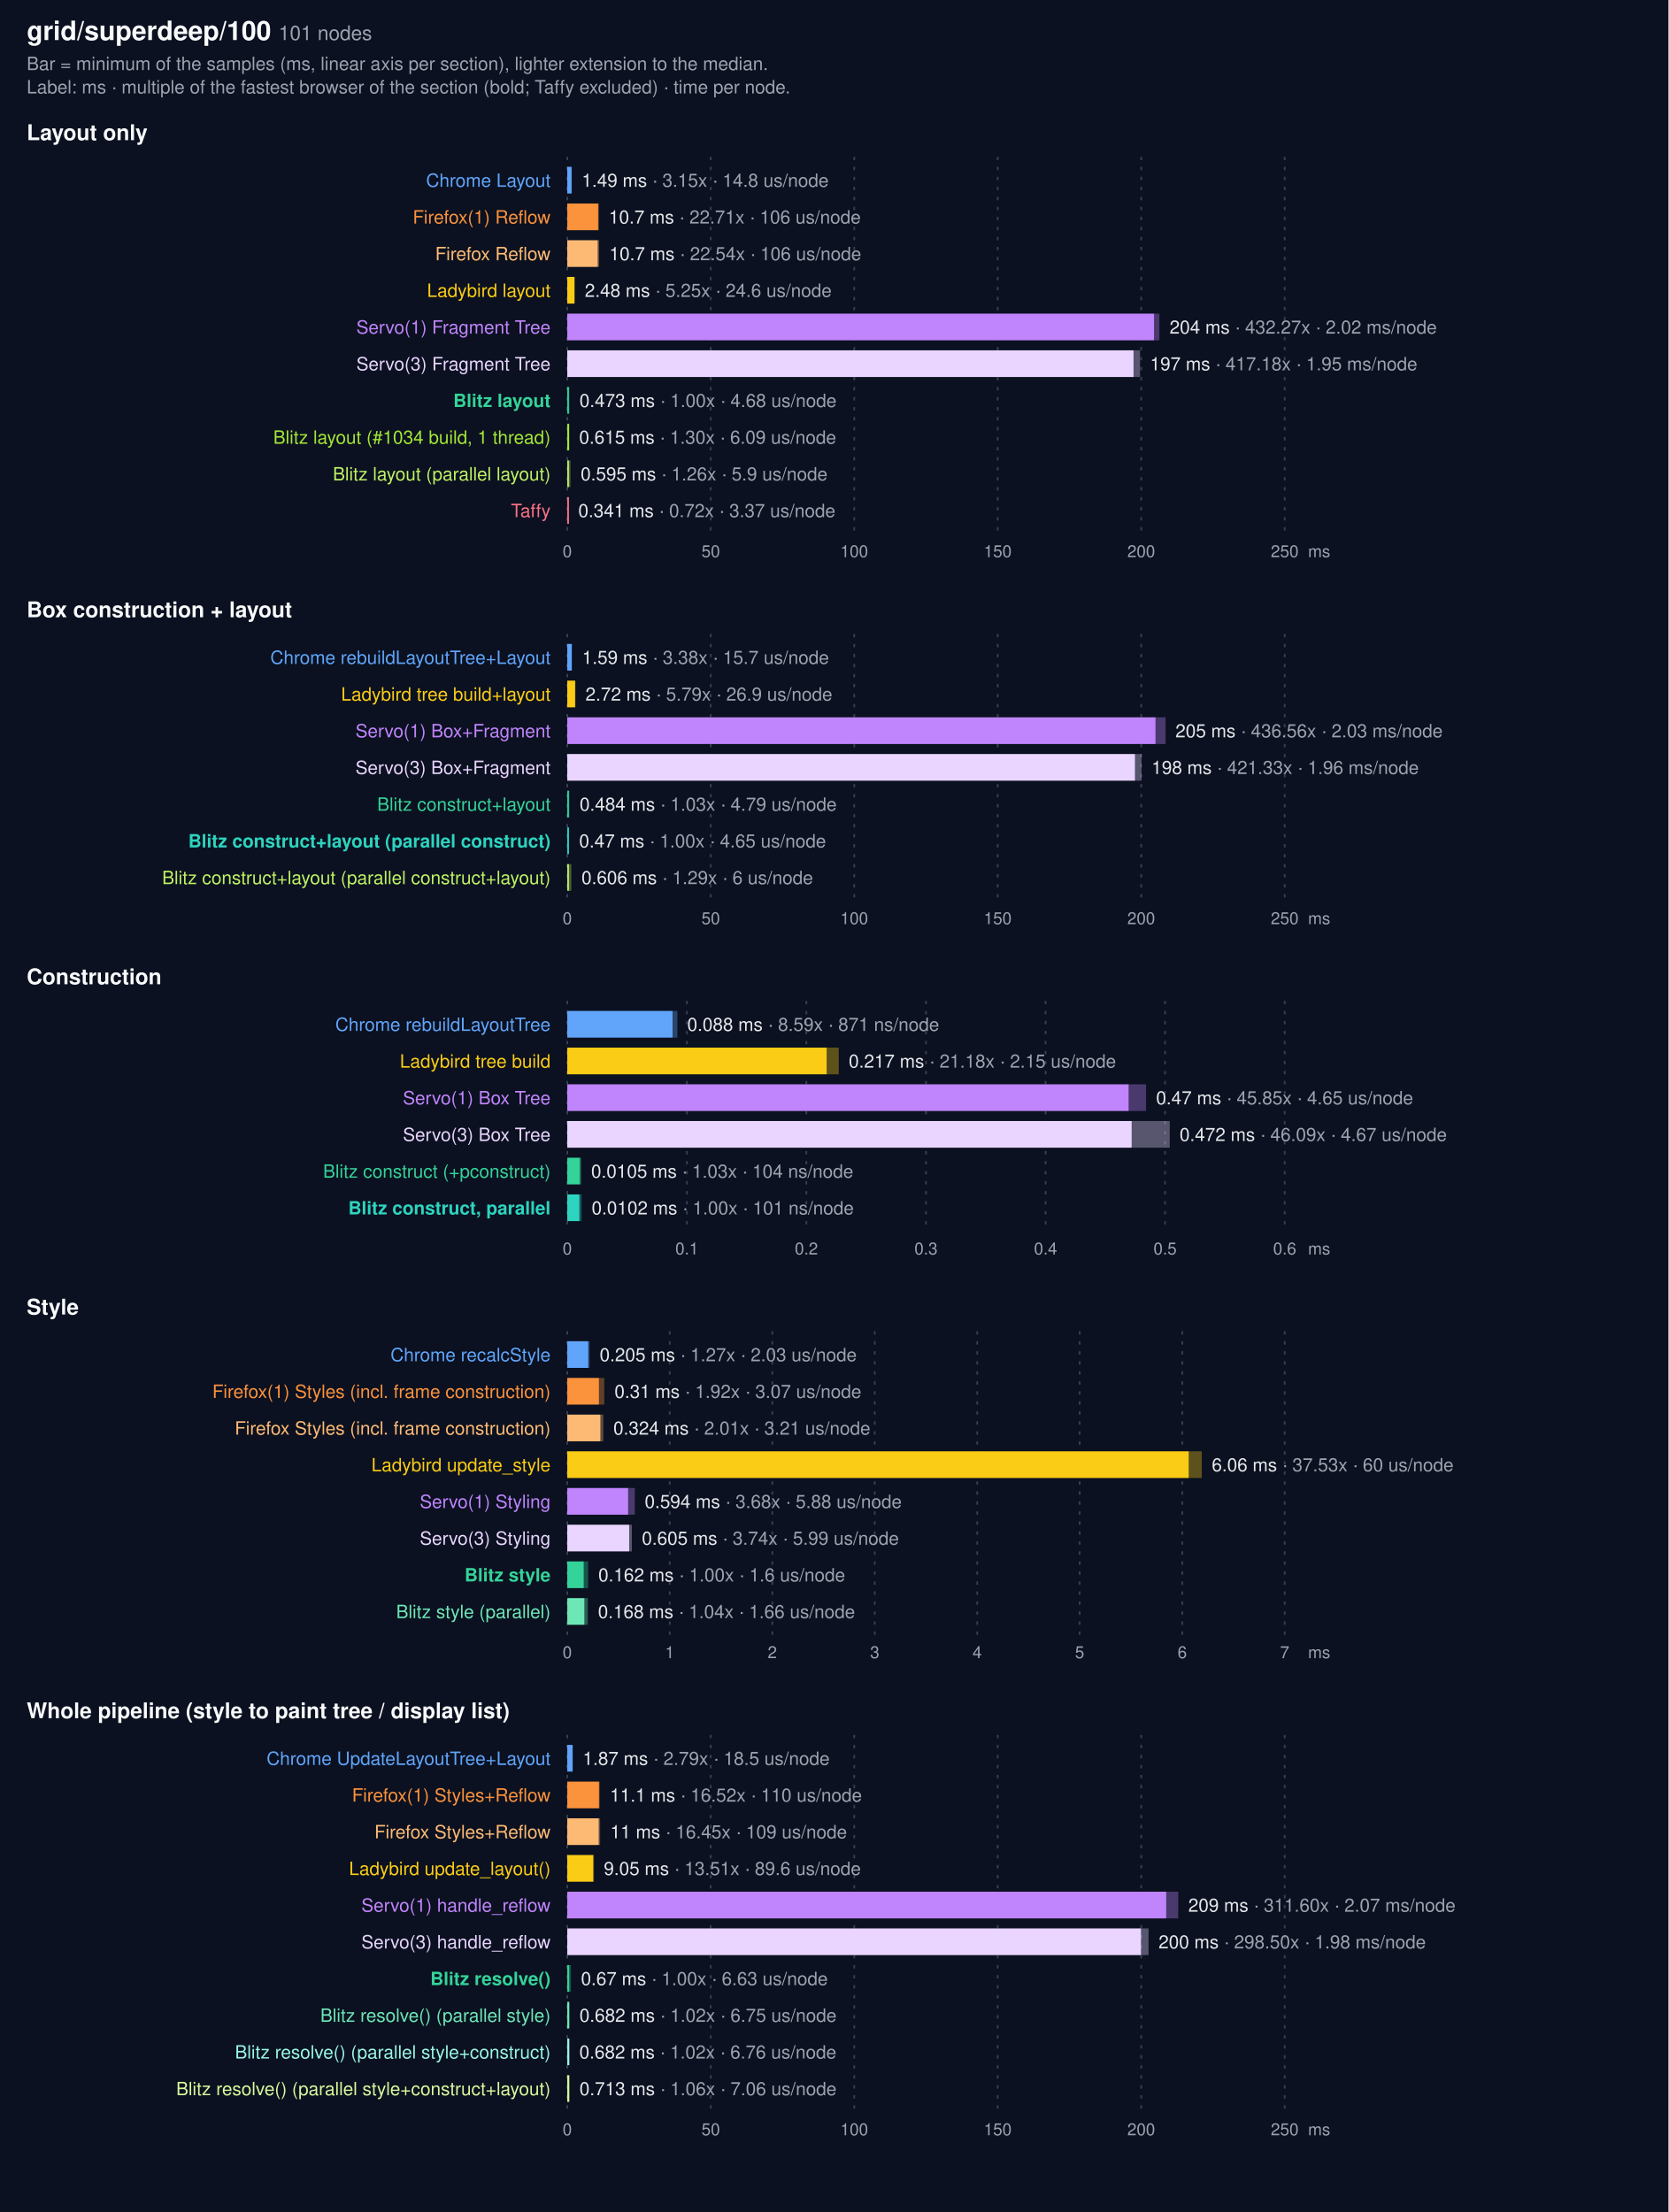
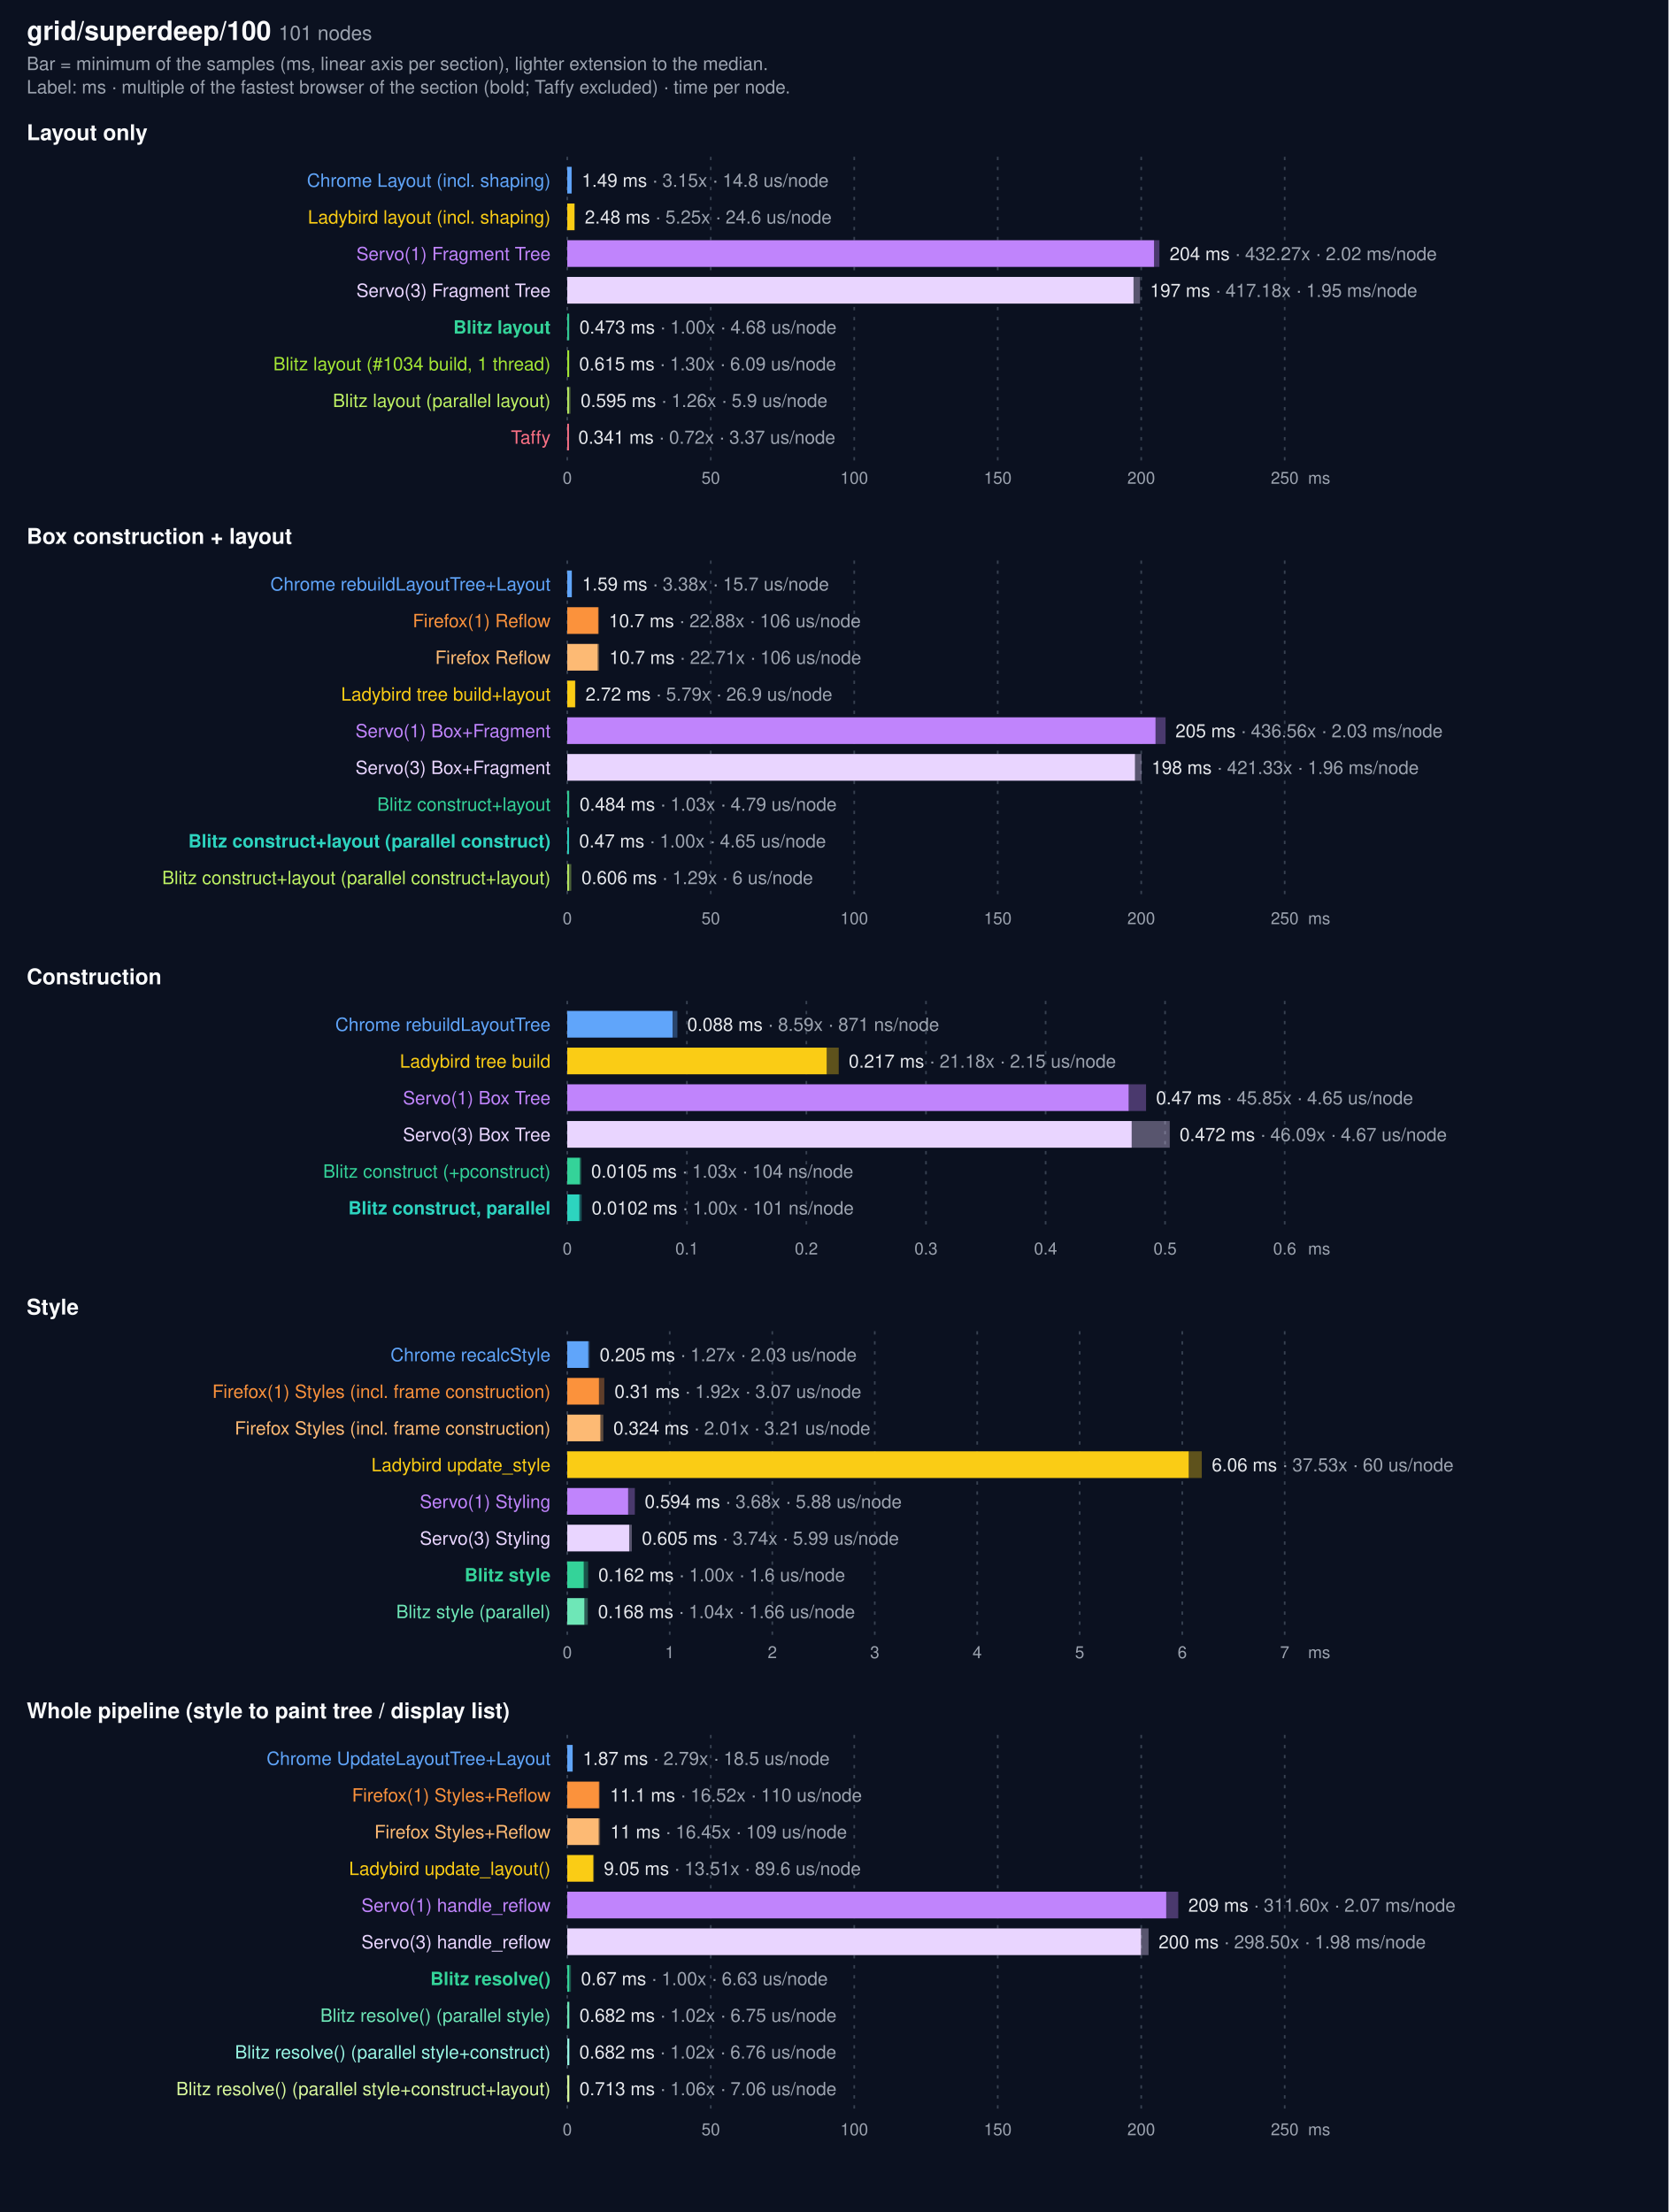
<svg xmlns="http://www.w3.org/2000/svg" width="1000" height="1326" viewBox="0 0 1000 1326" font-family="system-ui, -apple-system, Segoe UI, Helvetica, Arial, sans-serif">
  <rect width="1000" height="1326" fill="#0b1120" />
  <text x="16" y="24" fill="#f9fafb" font-size="16" font-weight="600">grid/superdeep/100 <tspan fill="#9ca3af" font-size="12" font-weight="400">101 nodes</tspan>
  </text>
  <text x="16" y="42" fill="#9ca3af" font-size="11">Bar = minimum of the samples (ms, linear axis per section), lighter extension to the median.</text>
  <text x="16" y="56" fill="#9ca3af" font-size="11">Label: ms · multiple of the fastest browser of the section (bold; Taffy excluded) · time per node.</text>
  <text x="16" y="84" fill="#f9fafb" font-size="13" font-weight="600">Layout only</text>
-   <line x1="340.0" x2="340.0" y1="94" y2="320" stroke="#374151" stroke-dasharray="2 4" />
-   <text x="340.0" y="334" fill="#9ca3af" font-size="10" text-anchor="middle">0</text>
-   <line x1="426.0" x2="426.0" y1="94" y2="320" stroke="#374151" stroke-dasharray="2 4" />
-   <text x="426.0" y="334" fill="#9ca3af" font-size="10" text-anchor="middle">50</text>
-   <line x1="512.0" x2="512.0" y1="94" y2="320" stroke="#374151" stroke-dasharray="2 4" />
-   <text x="512.0" y="334" fill="#9ca3af" font-size="10" text-anchor="middle">100</text>
-   <line x1="598.0" x2="598.0" y1="94" y2="320" stroke="#374151" stroke-dasharray="2 4" />
-   <text x="598.0" y="334" fill="#9ca3af" font-size="10" text-anchor="middle">150</text>
-   <line x1="684.0" x2="684.0" y1="94" y2="320" stroke="#374151" stroke-dasharray="2 4" />
-   <text x="684.0" y="334" fill="#9ca3af" font-size="10" text-anchor="middle">200</text>
-   <line x1="770.0" x2="770.0" y1="94" y2="320" stroke="#374151" stroke-dasharray="2 4" />
-   <text x="770.0" y="334" fill="#9ca3af" font-size="10" text-anchor="middle">250</text>
-   <text x="784" y="334" fill="#9ca3af" font-size="10">ms</text>
-   <text x="330" y="112" fill="#60a5fa" font-size="11" text-anchor="end">Chrome Layout</text>
+   <line x1="340.0" x2="340.0" y1="94" y2="276" stroke="#374151" stroke-dasharray="2 4" />
+   <text x="340.0" y="290" fill="#9ca3af" font-size="10" text-anchor="middle">0</text>
+   <line x1="426.0" x2="426.0" y1="94" y2="276" stroke="#374151" stroke-dasharray="2 4" />
+   <text x="426.0" y="290" fill="#9ca3af" font-size="10" text-anchor="middle">50</text>
+   <line x1="512.0" x2="512.0" y1="94" y2="276" stroke="#374151" stroke-dasharray="2 4" />
+   <text x="512.0" y="290" fill="#9ca3af" font-size="10" text-anchor="middle">100</text>
+   <line x1="598.0" x2="598.0" y1="94" y2="276" stroke="#374151" stroke-dasharray="2 4" />
+   <text x="598.0" y="290" fill="#9ca3af" font-size="10" text-anchor="middle">150</text>
+   <line x1="684.0" x2="684.0" y1="94" y2="276" stroke="#374151" stroke-dasharray="2 4" />
+   <text x="684.0" y="290" fill="#9ca3af" font-size="10" text-anchor="middle">200</text>
+   <line x1="770.0" x2="770.0" y1="94" y2="276" stroke="#374151" stroke-dasharray="2 4" />
+   <text x="770.0" y="290" fill="#9ca3af" font-size="10" text-anchor="middle">250</text>
+   <text x="784" y="290" fill="#9ca3af" font-size="10">ms</text>
+   <text x="330" y="112" fill="#60a5fa" font-size="11" text-anchor="end">Chrome Layout (incl. shaping)</text>
  <rect x="340" y="100" width="2.6" height="16" fill="#60a5fa" />
  <rect x="342.6" y="100" width="0.1" height="16" fill="#60a5fa" opacity="0.35" />
  <text x="348.7" y="112" fill="#e5e7eb" font-size="11">1.49 ms <tspan fill="#9ca3af">· 3.15x · 14.8 us/node</tspan>
  </text>
-   <text x="330" y="134" fill="#fb923c" font-size="11" text-anchor="end">Firefox(1) Reflow</text>
-   <rect x="340" y="122" width="18.5" height="16" fill="#fb923c" />
-   <rect x="358.5" y="122" width="0.5" height="16" fill="#fb923c" opacity="0.35" />
-   <text x="364.9" y="134" fill="#e5e7eb" font-size="11">10.7 ms <tspan fill="#9ca3af">· 22.71x · 106 us/node</tspan>
-   </text>
-   <text x="330" y="156" fill="#fdba74" font-size="11" text-anchor="end">Firefox Reflow</text>
-   <rect x="340" y="144" width="18.3" height="16" fill="#fdba74" />
-   <rect x="358.3" y="144" width="0.8" height="16" fill="#fdba74" opacity="0.35" />
-   <text x="365.2" y="156" fill="#e5e7eb" font-size="11">10.7 ms <tspan fill="#9ca3af">· 22.54x · 106 us/node</tspan>
-   </text>
-   <text x="330" y="178" fill="#facc15" font-size="11" text-anchor="end">Ladybird layout</text>
-   <rect x="340" y="166" width="4.3" height="16" fill="#facc15" />
-   <rect x="344.3" y="166" width="0.2" height="16" fill="#facc15" opacity="0.35" />
-   <text x="350.5" y="178" fill="#e5e7eb" font-size="11">2.48 ms <tspan fill="#9ca3af">· 5.25x · 24.6 us/node</tspan>
-   </text>
-   <text x="330" y="200" fill="#c084fc" font-size="11" text-anchor="end">Servo(1) Fragment Tree</text>
-   <rect x="340" y="188" width="351.7" height="16" fill="#c084fc" />
-   <rect x="691.7" y="188" width="3.2" height="16" fill="#c084fc" opacity="0.35" />
-   <text x="701.0" y="200" fill="#e5e7eb" font-size="11">204 ms <tspan fill="#9ca3af">· 432.27x · 2.02 ms/node</tspan>
-   </text>
-   <text x="330" y="222" fill="#e9d5ff" font-size="11" text-anchor="end">Servo(3) Fragment Tree</text>
-   <rect x="340" y="210" width="339.4" height="16" fill="#e9d5ff" />
-   <rect x="679.4" y="210" width="3.9" height="16" fill="#e9d5ff" opacity="0.35" />
-   <text x="689.3" y="222" fill="#e5e7eb" font-size="11">197 ms <tspan fill="#9ca3af">· 417.18x · 1.95 ms/node</tspan>
-   </text>
-   <text x="330" y="244" fill="#34d399" font-size="11" text-anchor="end" font-weight="700">Blitz layout</text>
-   <rect x="340" y="232" width="1.0" height="16" fill="#34d399" />
-   <rect x="340.8" y="232" width="0.5" height="16" fill="#34d399" opacity="0.35" />
-   <text x="347.3" y="244" fill="#e5e7eb" font-size="11">0.473 ms <tspan fill="#9ca3af">· 1.00x · 4.68 us/node</tspan>
-   </text>
-   <text x="330" y="266" fill="#a3e635" font-size="11" text-anchor="end">Blitz layout (#1034 build, 1 thread)</text>
-   <rect x="340" y="254" width="1.1" height="16" fill="#a3e635" />
-   <rect x="341.1" y="254" width="0.1" height="16" fill="#a3e635" opacity="0.35" />
-   <text x="347.1" y="266" fill="#e5e7eb" font-size="11">0.615 ms <tspan fill="#9ca3af">· 1.30x · 6.09 us/node</tspan>
-   </text>
-   <text x="330" y="288" fill="#bef264" font-size="11" text-anchor="end">Blitz layout (parallel layout)</text>
-   <rect x="340" y="276" width="1.0" height="16" fill="#bef264" />
-   <rect x="341.0" y="276" width="0.9" height="16" fill="#bef264" opacity="0.35" />
-   <text x="348.0" y="288" fill="#e5e7eb" font-size="11">0.595 ms <tspan fill="#9ca3af">· 1.26x · 5.9 us/node</tspan>
-   </text>
-   <text x="330" y="310" fill="#fb7185" font-size="11" text-anchor="end">Taffy</text>
-   <rect x="340" y="298" width="1.0" height="16" fill="#fb7185" />
-   <rect x="340.6" y="298" width="0.0" height="16" fill="#fb7185" opacity="0.35" />
-   <text x="346.6" y="310" fill="#e5e7eb" font-size="11">0.341 ms <tspan fill="#9ca3af">· 0.72x · 3.37 us/node</tspan>
-   </text>
-   <text x="16" y="370" fill="#f9fafb" font-size="13" font-weight="600">Box construction + layout</text>
-   <line x1="340.0" x2="340.0" y1="380" y2="540" stroke="#374151" stroke-dasharray="2 4" />
+   <text x="330" y="134" fill="#facc15" font-size="11" text-anchor="end">Ladybird layout (incl. shaping)</text>
+   <rect x="340" y="122" width="4.3" height="16" fill="#facc15" />
+   <rect x="344.3" y="122" width="0.2" height="16" fill="#facc15" opacity="0.35" />
+   <text x="350.5" y="134" fill="#e5e7eb" font-size="11">2.48 ms <tspan fill="#9ca3af">· 5.25x · 24.6 us/node</tspan>
+   </text>
+   <text x="330" y="156" fill="#c084fc" font-size="11" text-anchor="end">Servo(1) Fragment Tree</text>
+   <rect x="340" y="144" width="351.7" height="16" fill="#c084fc" />
+   <rect x="691.7" y="144" width="3.2" height="16" fill="#c084fc" opacity="0.35" />
+   <text x="701.0" y="156" fill="#e5e7eb" font-size="11">204 ms <tspan fill="#9ca3af">· 432.27x · 2.02 ms/node</tspan>
+   </text>
+   <text x="330" y="178" fill="#e9d5ff" font-size="11" text-anchor="end">Servo(3) Fragment Tree</text>
+   <rect x="340" y="166" width="339.4" height="16" fill="#e9d5ff" />
+   <rect x="679.4" y="166" width="3.9" height="16" fill="#e9d5ff" opacity="0.35" />
+   <text x="689.3" y="178" fill="#e5e7eb" font-size="11">197 ms <tspan fill="#9ca3af">· 417.18x · 1.95 ms/node</tspan>
+   </text>
+   <text x="330" y="200" fill="#34d399" font-size="11" text-anchor="end" font-weight="700">Blitz layout</text>
+   <rect x="340" y="188" width="1.0" height="16" fill="#34d399" />
+   <rect x="340.8" y="188" width="0.5" height="16" fill="#34d399" opacity="0.35" />
+   <text x="347.3" y="200" fill="#e5e7eb" font-size="11">0.473 ms <tspan fill="#9ca3af">· 1.00x · 4.68 us/node</tspan>
+   </text>
+   <text x="330" y="222" fill="#a3e635" font-size="11" text-anchor="end">Blitz layout (#1034 build, 1 thread)</text>
+   <rect x="340" y="210" width="1.1" height="16" fill="#a3e635" />
+   <rect x="341.1" y="210" width="0.1" height="16" fill="#a3e635" opacity="0.35" />
+   <text x="347.1" y="222" fill="#e5e7eb" font-size="11">0.615 ms <tspan fill="#9ca3af">· 1.30x · 6.09 us/node</tspan>
+   </text>
+   <text x="330" y="244" fill="#bef264" font-size="11" text-anchor="end">Blitz layout (parallel layout)</text>
+   <rect x="340" y="232" width="1.0" height="16" fill="#bef264" />
+   <rect x="341.0" y="232" width="0.9" height="16" fill="#bef264" opacity="0.35" />
+   <text x="348.0" y="244" fill="#e5e7eb" font-size="11">0.595 ms <tspan fill="#9ca3af">· 1.26x · 5.9 us/node</tspan>
+   </text>
+   <text x="330" y="266" fill="#fb7185" font-size="11" text-anchor="end">Taffy</text>
+   <rect x="340" y="254" width="1.0" height="16" fill="#fb7185" />
+   <rect x="340.6" y="254" width="0.0" height="16" fill="#fb7185" opacity="0.35" />
+   <text x="346.6" y="266" fill="#e5e7eb" font-size="11">0.341 ms <tspan fill="#9ca3af">· 0.72x · 3.37 us/node</tspan>
+   </text>
+   <text x="16" y="326" fill="#f9fafb" font-size="13" font-weight="600">Box construction + layout</text>
+   <line x1="340.0" x2="340.0" y1="336" y2="540" stroke="#374151" stroke-dasharray="2 4" />
  <text x="340.0" y="554" fill="#9ca3af" font-size="10" text-anchor="middle">0</text>
-   <line x1="426.0" x2="426.0" y1="380" y2="540" stroke="#374151" stroke-dasharray="2 4" />
+   <line x1="426.0" x2="426.0" y1="336" y2="540" stroke="#374151" stroke-dasharray="2 4" />
  <text x="426.0" y="554" fill="#9ca3af" font-size="10" text-anchor="middle">50</text>
-   <line x1="512.0" x2="512.0" y1="380" y2="540" stroke="#374151" stroke-dasharray="2 4" />
+   <line x1="512.0" x2="512.0" y1="336" y2="540" stroke="#374151" stroke-dasharray="2 4" />
  <text x="512.0" y="554" fill="#9ca3af" font-size="10" text-anchor="middle">100</text>
-   <line x1="598.0" x2="598.0" y1="380" y2="540" stroke="#374151" stroke-dasharray="2 4" />
+   <line x1="598.0" x2="598.0" y1="336" y2="540" stroke="#374151" stroke-dasharray="2 4" />
  <text x="598.0" y="554" fill="#9ca3af" font-size="10" text-anchor="middle">150</text>
-   <line x1="684.0" x2="684.0" y1="380" y2="540" stroke="#374151" stroke-dasharray="2 4" />
+   <line x1="684.0" x2="684.0" y1="336" y2="540" stroke="#374151" stroke-dasharray="2 4" />
  <text x="684.0" y="554" fill="#9ca3af" font-size="10" text-anchor="middle">200</text>
-   <line x1="770.0" x2="770.0" y1="380" y2="540" stroke="#374151" stroke-dasharray="2 4" />
+   <line x1="770.0" x2="770.0" y1="336" y2="540" stroke="#374151" stroke-dasharray="2 4" />
  <text x="770.0" y="554" fill="#9ca3af" font-size="10" text-anchor="middle">250</text>
  <text x="784" y="554" fill="#9ca3af" font-size="10">ms</text>
-   <text x="330" y="398" fill="#60a5fa" font-size="11" text-anchor="end">Chrome rebuildLayoutTree+Layout</text>
-   <rect x="340" y="386" width="2.7" height="16" fill="#60a5fa" />
-   <rect x="342.7" y="386" width="0.1" height="16" fill="#60a5fa" opacity="0.35" />
-   <text x="348.9" y="398" fill="#e5e7eb" font-size="11">1.59 ms <tspan fill="#9ca3af">· 3.38x · 15.7 us/node</tspan>
+   <text x="330" y="354" fill="#60a5fa" font-size="11" text-anchor="end">Chrome rebuildLayoutTree+Layout</text>
+   <rect x="340" y="342" width="2.7" height="16" fill="#60a5fa" />
+   <rect x="342.7" y="342" width="0.1" height="16" fill="#60a5fa" opacity="0.35" />
+   <text x="348.9" y="354" fill="#e5e7eb" font-size="11">1.59 ms <tspan fill="#9ca3af">· 3.38x · 15.7 us/node</tspan>
+   </text>
+   <text x="330" y="376" fill="#fb923c" font-size="11" text-anchor="end">Firefox(1) Reflow</text>
+   <rect x="340" y="364" width="18.5" height="16" fill="#fb923c" />
+   <rect x="358.5" y="364" width="0.5" height="16" fill="#fb923c" opacity="0.35" />
+   <text x="364.9" y="376" fill="#e5e7eb" font-size="11">10.7 ms <tspan fill="#9ca3af">· 22.88x · 106 us/node</tspan>
+   </text>
+   <text x="330" y="398" fill="#fdba74" font-size="11" text-anchor="end">Firefox Reflow</text>
+   <rect x="340" y="386" width="18.3" height="16" fill="#fdba74" />
+   <rect x="358.3" y="386" width="0.8" height="16" fill="#fdba74" opacity="0.35" />
+   <text x="365.2" y="398" fill="#e5e7eb" font-size="11">10.7 ms <tspan fill="#9ca3af">· 22.71x · 106 us/node</tspan>
  </text>
  <text x="330" y="420" fill="#facc15" font-size="11" text-anchor="end">Ladybird tree build+layout</text>
  <rect x="340" y="408" width="4.7" height="16" fill="#facc15" />
  <rect x="344.7" y="408" width="0.2" height="16" fill="#facc15" opacity="0.35" />
  <text x="350.9" y="420" fill="#e5e7eb" font-size="11">2.72 ms <tspan fill="#9ca3af">· 5.79x · 26.9 us/node</tspan>
  </text>
  <text x="330" y="442" fill="#c084fc" font-size="11" text-anchor="end">Servo(1) Box+Fragment</text>
  <rect x="340" y="430" width="352.6" height="16" fill="#c084fc" />
  <rect x="692.6" y="430" width="6.0" height="16" fill="#c084fc" opacity="0.35" />
  <text x="704.5" y="442" fill="#e5e7eb" font-size="11">205 ms <tspan fill="#9ca3af">· 436.56x · 2.03 ms/node</tspan>
  </text>
  <text x="330" y="464" fill="#e9d5ff" font-size="11" text-anchor="end">Servo(3) Box+Fragment</text>
  <rect x="340" y="452" width="340.3" height="16" fill="#e9d5ff" />
  <rect x="680.3" y="452" width="3.9" height="16" fill="#e9d5ff" opacity="0.35" />
  <text x="690.2" y="464" fill="#e5e7eb" font-size="11">198 ms <tspan fill="#9ca3af">· 421.33x · 1.96 ms/node</tspan>
  </text>
  <text x="330" y="486" fill="#34d399" font-size="11" text-anchor="end">Blitz construct+layout</text>
  <rect x="340" y="474" width="1.0" height="16" fill="#34d399" />
  <rect x="340.8" y="474" width="0.5" height="16" fill="#34d399" opacity="0.35" />
  <text x="347.4" y="486" fill="#e5e7eb" font-size="11">0.484 ms <tspan fill="#9ca3af">· 1.03x · 4.79 us/node</tspan>
  </text>
  <text x="330" y="508" fill="#2dd4bf" font-size="11" text-anchor="end" font-weight="700">Blitz construct+layout (parallel construct)</text>
  <rect x="340" y="496" width="1.0" height="16" fill="#2dd4bf" />
  <rect x="340.8" y="496" width="0.3" height="16" fill="#2dd4bf" opacity="0.35" />
  <text x="347.1" y="508" fill="#e5e7eb" font-size="11">0.47 ms <tspan fill="#9ca3af">· 1.00x · 4.65 us/node</tspan>
  </text>
  <text x="330" y="530" fill="#bef264" font-size="11" text-anchor="end">Blitz construct+layout (parallel construct+layout)</text>
  <rect x="340" y="518" width="1.0" height="16" fill="#bef264" />
  <rect x="341.0" y="518" width="1.4" height="16" fill="#bef264" opacity="0.35" />
  <text x="348.5" y="530" fill="#e5e7eb" font-size="11">0.606 ms <tspan fill="#9ca3af">· 1.29x · 6 us/node</tspan>
  </text>
  <text x="16" y="590" fill="#f9fafb" font-size="13" font-weight="600">Construction</text>
  <line x1="340.0" x2="340.0" y1="600" y2="738" stroke="#374151" stroke-dasharray="2 4" />
  <text x="340.0" y="752" fill="#9ca3af" font-size="10" text-anchor="middle">0</text>
  <line x1="411.7" x2="411.7" y1="600" y2="738" stroke="#374151" stroke-dasharray="2 4" />
  <text x="411.7" y="752" fill="#9ca3af" font-size="10" text-anchor="middle">0.1</text>
  <line x1="483.3" x2="483.3" y1="600" y2="738" stroke="#374151" stroke-dasharray="2 4" />
  <text x="483.3" y="752" fill="#9ca3af" font-size="10" text-anchor="middle">0.2</text>
  <line x1="555.0" x2="555.0" y1="600" y2="738" stroke="#374151" stroke-dasharray="2 4" />
  <text x="555.0" y="752" fill="#9ca3af" font-size="10" text-anchor="middle">0.3</text>
  <line x1="626.7" x2="626.7" y1="600" y2="738" stroke="#374151" stroke-dasharray="2 4" />
  <text x="626.7" y="752" fill="#9ca3af" font-size="10" text-anchor="middle">0.4</text>
  <line x1="698.3" x2="698.3" y1="600" y2="738" stroke="#374151" stroke-dasharray="2 4" />
  <text x="698.3" y="752" fill="#9ca3af" font-size="10" text-anchor="middle">0.5</text>
  <line x1="770.0" x2="770.0" y1="600" y2="738" stroke="#374151" stroke-dasharray="2 4" />
  <text x="770.0" y="752" fill="#9ca3af" font-size="10" text-anchor="middle">0.6</text>
  <text x="784" y="752" fill="#9ca3af" font-size="10">ms</text>
  <text x="330" y="618" fill="#60a5fa" font-size="11" text-anchor="end">Chrome rebuildLayoutTree</text>
  <rect x="340" y="606" width="63.1" height="16" fill="#60a5fa" />
  <rect x="403.1" y="606" width="2.9" height="16" fill="#60a5fa" opacity="0.35" />
  <text x="411.9" y="618" fill="#e5e7eb" font-size="11">0.088 ms <tspan fill="#9ca3af">· 8.59x · 871 ns/node</tspan>
  </text>
  <text x="330" y="640" fill="#facc15" font-size="11" text-anchor="end">Ladybird tree build</text>
  <rect x="340" y="628" width="155.5" height="16" fill="#facc15" />
  <rect x="495.5" y="628" width="7.2" height="16" fill="#facc15" opacity="0.35" />
  <text x="508.7" y="640" fill="#e5e7eb" font-size="11">0.217 ms <tspan fill="#9ca3af">· 21.18x · 2.15 us/node</tspan>
  </text>
  <text x="330" y="662" fill="#c084fc" font-size="11" text-anchor="end">Servo(1) Box Tree</text>
  <rect x="340" y="650" width="336.5" height="16" fill="#c084fc" />
  <rect x="676.5" y="650" width="10.4" height="16" fill="#c084fc" opacity="0.35" />
  <text x="692.9" y="662" fill="#e5e7eb" font-size="11">0.47 ms <tspan fill="#9ca3af">· 45.85x · 4.65 us/node</tspan>
  </text>
  <text x="330" y="684" fill="#e9d5ff" font-size="11" text-anchor="end">Servo(3) Box Tree</text>
  <rect x="340" y="672" width="338.3" height="16" fill="#e9d5ff" />
  <rect x="678.3" y="672" width="22.8" height="16" fill="#e9d5ff" opacity="0.35" />
  <text x="707.0" y="684" fill="#e5e7eb" font-size="11">0.472 ms <tspan fill="#9ca3af">· 46.09x · 4.67 us/node</tspan>
  </text>
  <text x="330" y="706" fill="#34d399" font-size="11" text-anchor="end">Blitz construct (+pconstruct)</text>
  <rect x="340" y="694" width="7.6" height="16" fill="#34d399" />
  <rect x="347.6" y="694" width="0.8" height="16" fill="#34d399" opacity="0.35" />
  <text x="354.3" y="706" fill="#e5e7eb" font-size="11">0.0105 ms <tspan fill="#9ca3af">· 1.03x · 104 ns/node</tspan>
  </text>
  <text x="330" y="728" fill="#2dd4bf" font-size="11" text-anchor="end" font-weight="700">Blitz construct, parallel</text>
  <rect x="340" y="716" width="7.3" height="16" fill="#2dd4bf" />
  <rect x="347.3" y="716" width="1.3" height="16" fill="#2dd4bf" opacity="0.35" />
  <text x="354.6" y="728" fill="#e5e7eb" font-size="11">0.0102 ms <tspan fill="#9ca3af">· 1.00x · 101 ns/node</tspan>
  </text>
  <text x="16" y="788" fill="#f9fafb" font-size="13" font-weight="600">Style</text>
  <line x1="340.0" x2="340.0" y1="798" y2="980" stroke="#374151" stroke-dasharray="2 4" />
  <text x="340.0" y="994" fill="#9ca3af" font-size="10" text-anchor="middle">0</text>
  <line x1="401.4" x2="401.4" y1="798" y2="980" stroke="#374151" stroke-dasharray="2 4" />
  <text x="401.4" y="994" fill="#9ca3af" font-size="10" text-anchor="middle">1</text>
  <line x1="462.9" x2="462.9" y1="798" y2="980" stroke="#374151" stroke-dasharray="2 4" />
  <text x="462.9" y="994" fill="#9ca3af" font-size="10" text-anchor="middle">2</text>
  <line x1="524.3" x2="524.3" y1="798" y2="980" stroke="#374151" stroke-dasharray="2 4" />
  <text x="524.3" y="994" fill="#9ca3af" font-size="10" text-anchor="middle">3</text>
  <line x1="585.7" x2="585.7" y1="798" y2="980" stroke="#374151" stroke-dasharray="2 4" />
  <text x="585.7" y="994" fill="#9ca3af" font-size="10" text-anchor="middle">4</text>
  <line x1="647.1" x2="647.1" y1="798" y2="980" stroke="#374151" stroke-dasharray="2 4" />
  <text x="647.1" y="994" fill="#9ca3af" font-size="10" text-anchor="middle">5</text>
  <line x1="708.6" x2="708.6" y1="798" y2="980" stroke="#374151" stroke-dasharray="2 4" />
  <text x="708.6" y="994" fill="#9ca3af" font-size="10" text-anchor="middle">6</text>
  <line x1="770.0" x2="770.0" y1="798" y2="980" stroke="#374151" stroke-dasharray="2 4" />
  <text x="770.0" y="994" fill="#9ca3af" font-size="10" text-anchor="middle">7</text>
  <text x="784" y="994" fill="#9ca3af" font-size="10">ms</text>
  <text x="330" y="816" fill="#60a5fa" font-size="11" text-anchor="end">Chrome recalcStyle</text>
  <rect x="340" y="804" width="12.6" height="16" fill="#60a5fa" />
  <rect x="352.6" y="804" width="0.8" height="16" fill="#60a5fa" opacity="0.35" />
  <text x="359.4" y="816" fill="#e5e7eb" font-size="11">0.205 ms <tspan fill="#9ca3af">· 1.27x · 2.03 us/node</tspan>
  </text>
  <text x="330" y="838" fill="#fb923c" font-size="11" text-anchor="end">Firefox(1) Styles (incl. frame construction)</text>
  <rect x="340" y="826" width="19.0" height="16" fill="#fb923c" />
  <rect x="359.0" y="826" width="3.2" height="16" fill="#fb923c" opacity="0.35" />
  <text x="368.3" y="838" fill="#e5e7eb" font-size="11">0.31 ms <tspan fill="#9ca3af">· 1.92x · 3.07 us/node</tspan>
  </text>
  <text x="330" y="860" fill="#fdba74" font-size="11" text-anchor="end">Firefox Styles (incl. frame construction)</text>
  <rect x="340" y="848" width="19.9" height="16" fill="#fdba74" />
  <rect x="359.9" y="848" width="1.7" height="16" fill="#fdba74" opacity="0.35" />
  <text x="367.6" y="860" fill="#e5e7eb" font-size="11">0.324 ms <tspan fill="#9ca3af">· 2.01x · 3.21 us/node</tspan>
  </text>
  <text x="330" y="882" fill="#facc15" font-size="11" text-anchor="end">Ladybird update_style</text>
  <rect x="340" y="870" width="372.5" height="16" fill="#facc15" />
  <rect x="712.5" y="870" width="7.8" height="16" fill="#facc15" opacity="0.35" />
  <text x="726.3" y="882" fill="#e5e7eb" font-size="11">6.06 ms <tspan fill="#9ca3af">· 37.53x · 60 us/node</tspan>
  </text>
  <text x="330" y="904" fill="#c084fc" font-size="11" text-anchor="end">Servo(1) Styling</text>
  <rect x="340" y="892" width="36.5" height="16" fill="#c084fc" />
  <rect x="376.5" y="892" width="4.0" height="16" fill="#c084fc" opacity="0.35" />
  <text x="386.4" y="904" fill="#e5e7eb" font-size="11">0.594 ms <tspan fill="#9ca3af">· 3.68x · 5.88 us/node</tspan>
  </text>
  <text x="330" y="926" fill="#e9d5ff" font-size="11" text-anchor="end">Servo(3) Styling</text>
  <rect x="340" y="914" width="37.1" height="16" fill="#e9d5ff" />
  <rect x="377.1" y="914" width="1.6" height="16" fill="#e9d5ff" opacity="0.35" />
  <text x="384.7" y="926" fill="#e5e7eb" font-size="11">0.605 ms <tspan fill="#9ca3af">· 3.74x · 5.99 us/node</tspan>
  </text>
  <text x="330" y="948" fill="#34d399" font-size="11" text-anchor="end" font-weight="700">Blitz style</text>
  <rect x="340" y="936" width="9.9" height="16" fill="#34d399" />
  <rect x="349.9" y="936" width="2.6" height="16" fill="#34d399" opacity="0.35" />
  <text x="358.6" y="948" fill="#e5e7eb" font-size="11">0.162 ms <tspan fill="#9ca3af">· 1.00x · 1.6 us/node</tspan>
  </text>
  <text x="330" y="970" fill="#6ee7b7" font-size="11" text-anchor="end">Blitz style (parallel)</text>
  <rect x="340" y="958" width="10.3" height="16" fill="#6ee7b7" />
  <rect x="350.3" y="958" width="2.0" height="16" fill="#6ee7b7" opacity="0.35" />
  <text x="358.4" y="970" fill="#e5e7eb" font-size="11">0.168 ms <tspan fill="#9ca3af">· 1.04x · 1.66 us/node</tspan>
  </text>
  <text x="16" y="1030" fill="#f9fafb" font-size="13" font-weight="600">Whole pipeline (style to paint tree / display list)</text>
  <line x1="340.0" x2="340.0" y1="1040" y2="1266" stroke="#374151" stroke-dasharray="2 4" />
  <text x="340.0" y="1280" fill="#9ca3af" font-size="10" text-anchor="middle">0</text>
  <line x1="426.0" x2="426.0" y1="1040" y2="1266" stroke="#374151" stroke-dasharray="2 4" />
  <text x="426.0" y="1280" fill="#9ca3af" font-size="10" text-anchor="middle">50</text>
  <line x1="512.0" x2="512.0" y1="1040" y2="1266" stroke="#374151" stroke-dasharray="2 4" />
  <text x="512.0" y="1280" fill="#9ca3af" font-size="10" text-anchor="middle">100</text>
  <line x1="598.0" x2="598.0" y1="1040" y2="1266" stroke="#374151" stroke-dasharray="2 4" />
  <text x="598.0" y="1280" fill="#9ca3af" font-size="10" text-anchor="middle">150</text>
  <line x1="684.0" x2="684.0" y1="1040" y2="1266" stroke="#374151" stroke-dasharray="2 4" />
  <text x="684.0" y="1280" fill="#9ca3af" font-size="10" text-anchor="middle">200</text>
  <line x1="770.0" x2="770.0" y1="1040" y2="1266" stroke="#374151" stroke-dasharray="2 4" />
  <text x="770.0" y="1280" fill="#9ca3af" font-size="10" text-anchor="middle">250</text>
  <text x="784" y="1280" fill="#9ca3af" font-size="10">ms</text>
  <text x="330" y="1058" fill="#60a5fa" font-size="11" text-anchor="end">Chrome UpdateLayoutTree+Layout</text>
  <rect x="340" y="1046" width="3.2" height="16" fill="#60a5fa" />
  <rect x="343.2" y="1046" width="0.1" height="16" fill="#60a5fa" opacity="0.35" />
  <text x="349.3" y="1058" fill="#e5e7eb" font-size="11">1.87 ms <tspan fill="#9ca3af">· 2.79x · 18.5 us/node</tspan>
  </text>
  <text x="330" y="1080" fill="#fb923c" font-size="11" text-anchor="end">Firefox(1) Styles+Reflow</text>
  <rect x="340" y="1068" width="19.0" height="16" fill="#fb923c" />
  <rect x="359.0" y="1068" width="0.5" height="16" fill="#fb923c" opacity="0.35" />
  <text x="365.6" y="1080" fill="#e5e7eb" font-size="11">11.1 ms <tspan fill="#9ca3af">· 16.52x · 110 us/node</tspan>
  </text>
  <text x="330" y="1102" fill="#fdba74" font-size="11" text-anchor="end">Firefox Styles+Reflow</text>
  <rect x="340" y="1090" width="18.9" height="16" fill="#fdba74" />
  <rect x="358.9" y="1090" width="0.8" height="16" fill="#fdba74" opacity="0.35" />
  <text x="365.8" y="1102" fill="#e5e7eb" font-size="11">11 ms <tspan fill="#9ca3af">· 16.45x · 109 us/node</tspan>
  </text>
  <text x="330" y="1124" fill="#facc15" font-size="11" text-anchor="end">Ladybird update_layout()</text>
  <rect x="340" y="1112" width="15.6" height="16" fill="#facc15" />
  <rect x="355.6" y="1112" width="0.4" height="16" fill="#facc15" opacity="0.35" />
  <text x="361.9" y="1124" fill="#e5e7eb" font-size="11">9.05 ms <tspan fill="#9ca3af">· 13.51x · 89.6 us/node</tspan>
  </text>
  <text x="330" y="1146" fill="#c084fc" font-size="11" text-anchor="end">Servo(1) handle_reflow</text>
  <rect x="340" y="1134" width="359.0" height="16" fill="#c084fc" />
  <rect x="699.0" y="1134" width="7.2" height="16" fill="#c084fc" opacity="0.35" />
  <text x="712.2" y="1146" fill="#e5e7eb" font-size="11">209 ms <tspan fill="#9ca3af">· 311.60x · 2.07 ms/node</tspan>
  </text>
  <text x="330" y="1168" fill="#e9d5ff" font-size="11" text-anchor="end">Servo(3) handle_reflow</text>
  <rect x="340" y="1156" width="343.9" height="16" fill="#e9d5ff" />
  <rect x="683.9" y="1156" width="4.5" height="16" fill="#e9d5ff" opacity="0.35" />
  <text x="694.4" y="1168" fill="#e5e7eb" font-size="11">200 ms <tspan fill="#9ca3af">· 298.50x · 1.98 ms/node</tspan>
  </text>
  <text x="330" y="1190" fill="#34d399" font-size="11" text-anchor="end" font-weight="700">Blitz resolve()</text>
  <rect x="340" y="1178" width="1.2" height="16" fill="#34d399" />
  <rect x="341.2" y="1178" width="1.0" height="16" fill="#34d399" opacity="0.35" />
  <text x="348.2" y="1190" fill="#e5e7eb" font-size="11">0.67 ms <tspan fill="#9ca3af">· 1.00x · 6.63 us/node</tspan>
  </text>
  <text x="330" y="1212" fill="#6ee7b7" font-size="11" text-anchor="end">Blitz resolve() (parallel style)</text>
  <rect x="340" y="1200" width="1.2" height="16" fill="#6ee7b7" />
  <rect x="341.2" y="1200" width="0.1" height="16" fill="#6ee7b7" opacity="0.35" />
  <text x="347.3" y="1212" fill="#e5e7eb" font-size="11">0.682 ms <tspan fill="#9ca3af">· 1.02x · 6.75 us/node</tspan>
  </text>
  <text x="330" y="1234" fill="#99f6e4" font-size="11" text-anchor="end">Blitz resolve() (parallel style+construct)</text>
  <rect x="340" y="1222" width="1.2" height="16" fill="#99f6e4" />
  <rect x="341.2" y="1222" width="0.1" height="16" fill="#99f6e4" opacity="0.35" />
  <text x="347.2" y="1234" fill="#e5e7eb" font-size="11">0.682 ms <tspan fill="#9ca3af">· 1.02x · 6.76 us/node</tspan>
  </text>
  <text x="330" y="1256" fill="#d9f99d" font-size="11" text-anchor="end">Blitz resolve() (parallel style+construct+layout)</text>
  <rect x="340" y="1244" width="1.2" height="16" fill="#d9f99d" />
  <rect x="341.2" y="1244" width="0.1" height="16" fill="#d9f99d" opacity="0.35" />
  <text x="347.3" y="1256" fill="#e5e7eb" font-size="11">0.713 ms <tspan fill="#9ca3af">· 1.06x · 7.06 us/node</tspan>
  </text>
</svg>
